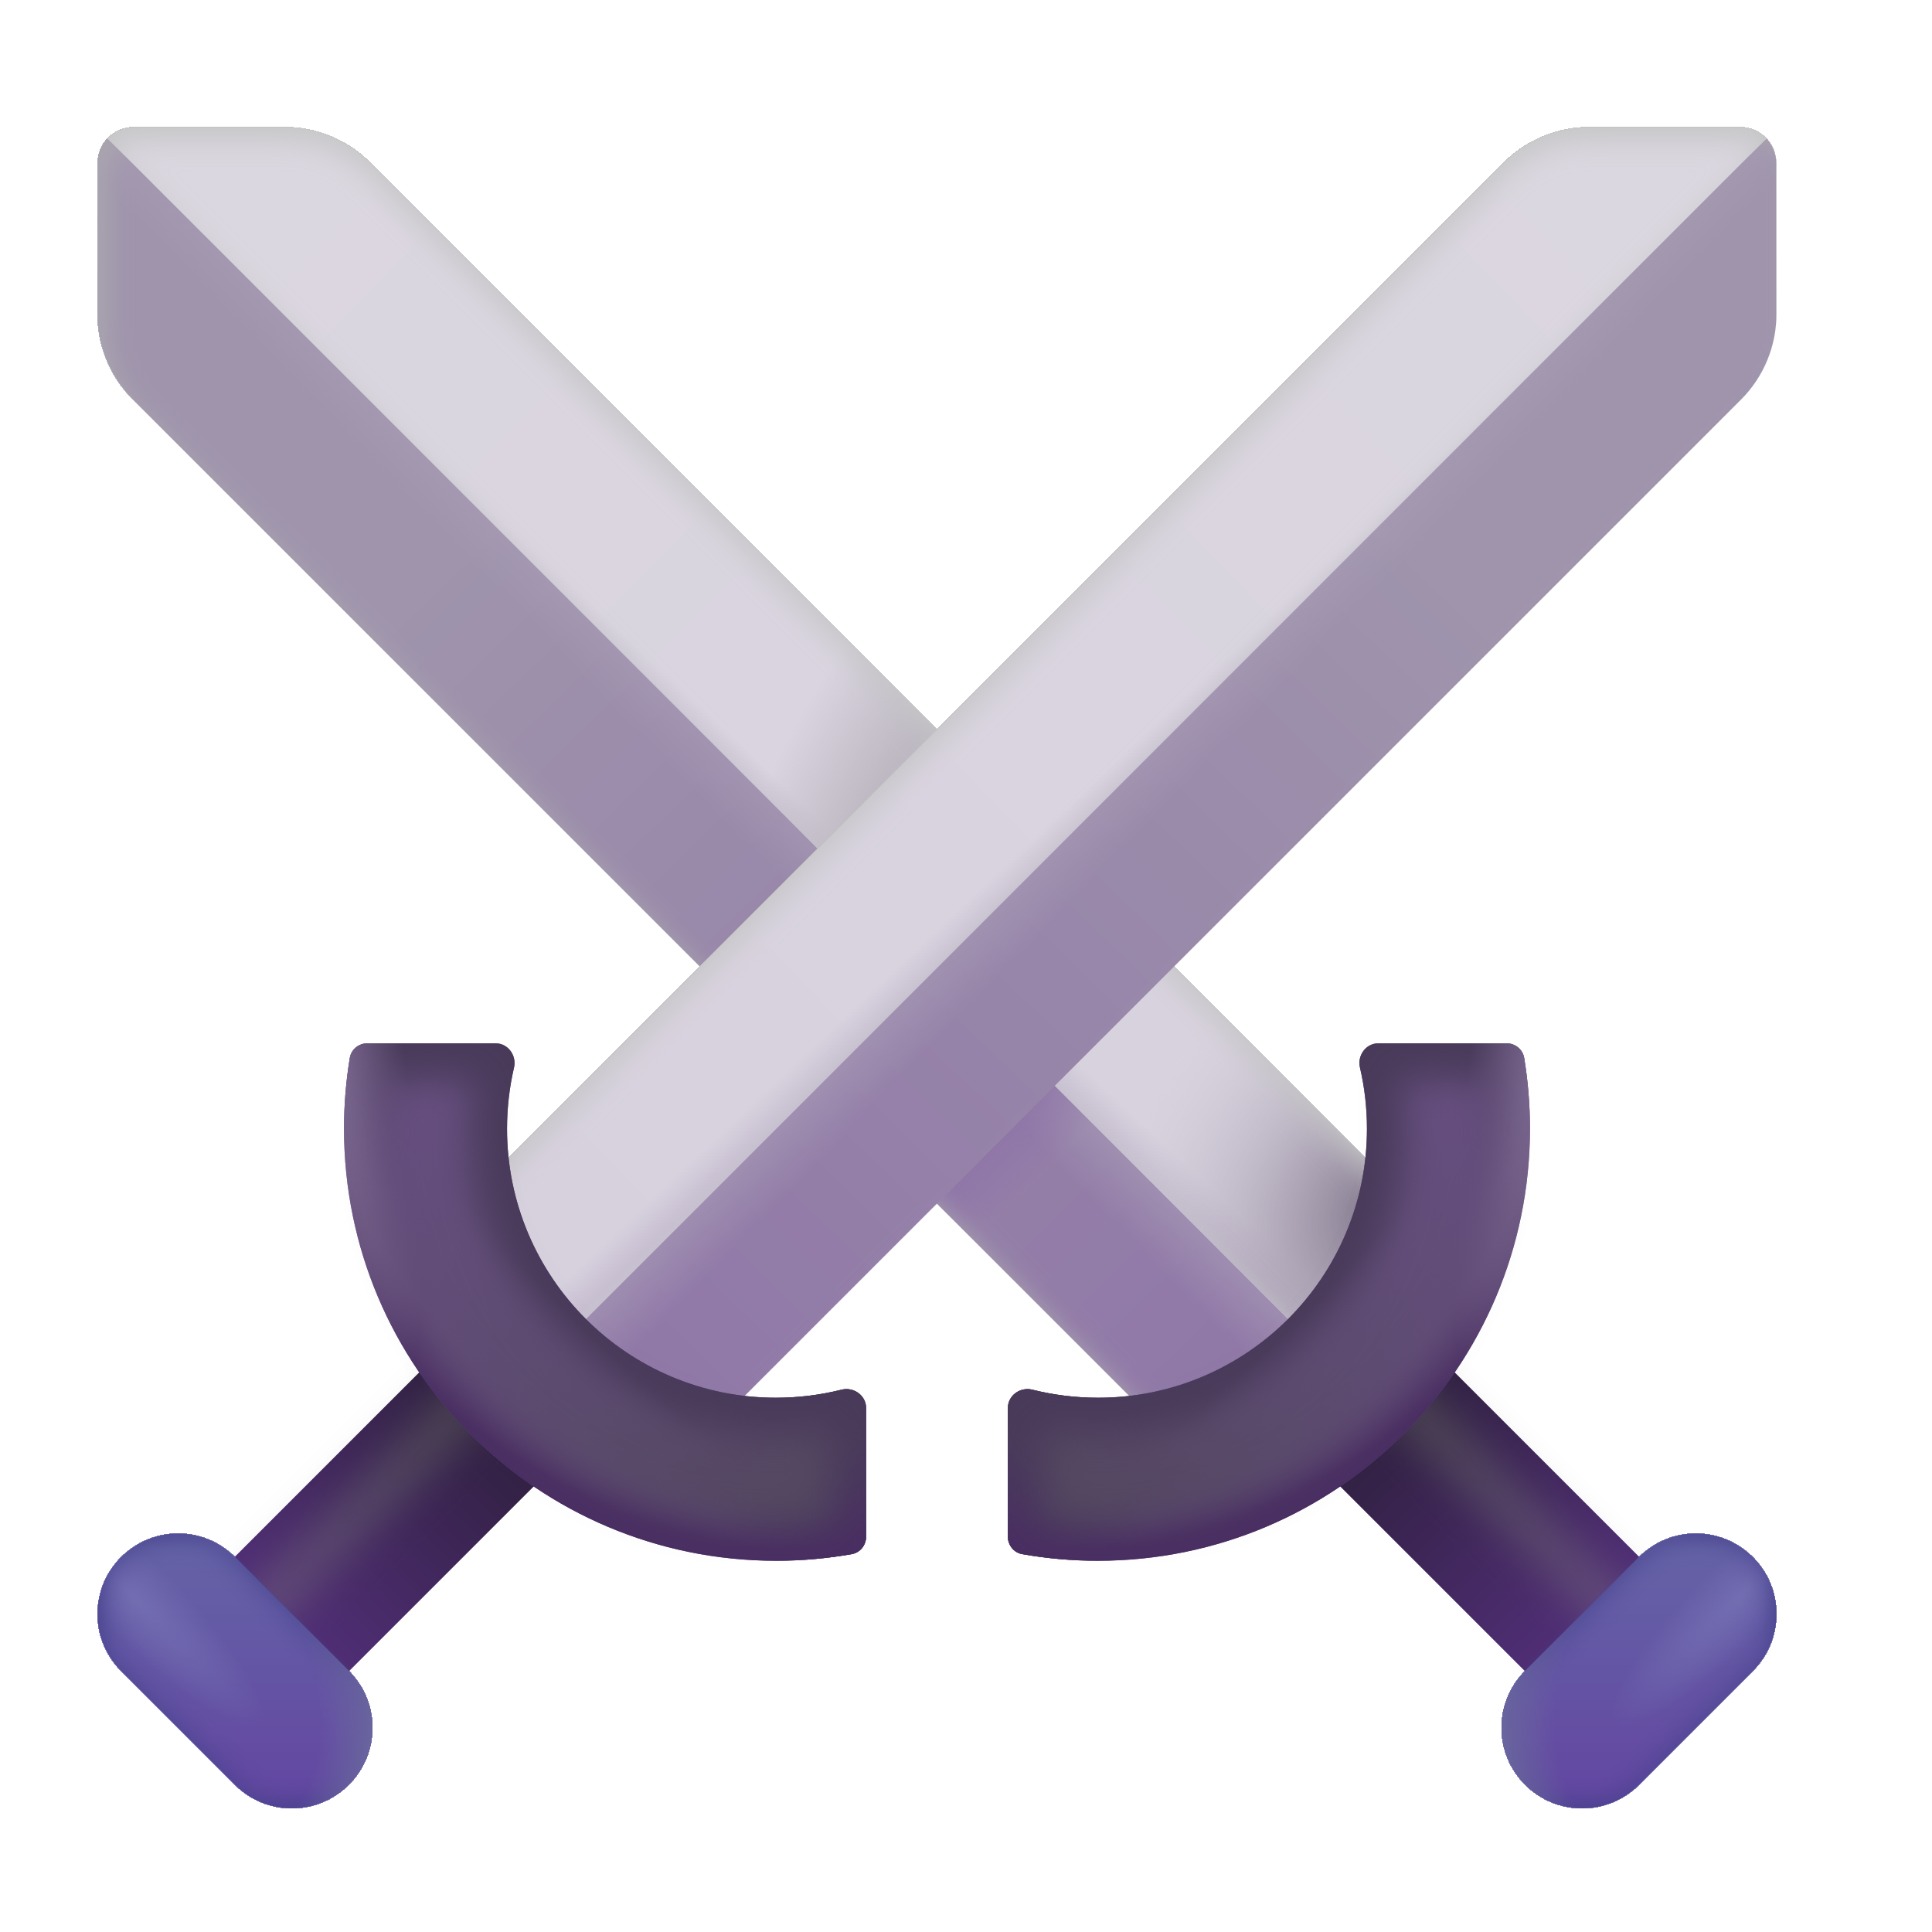
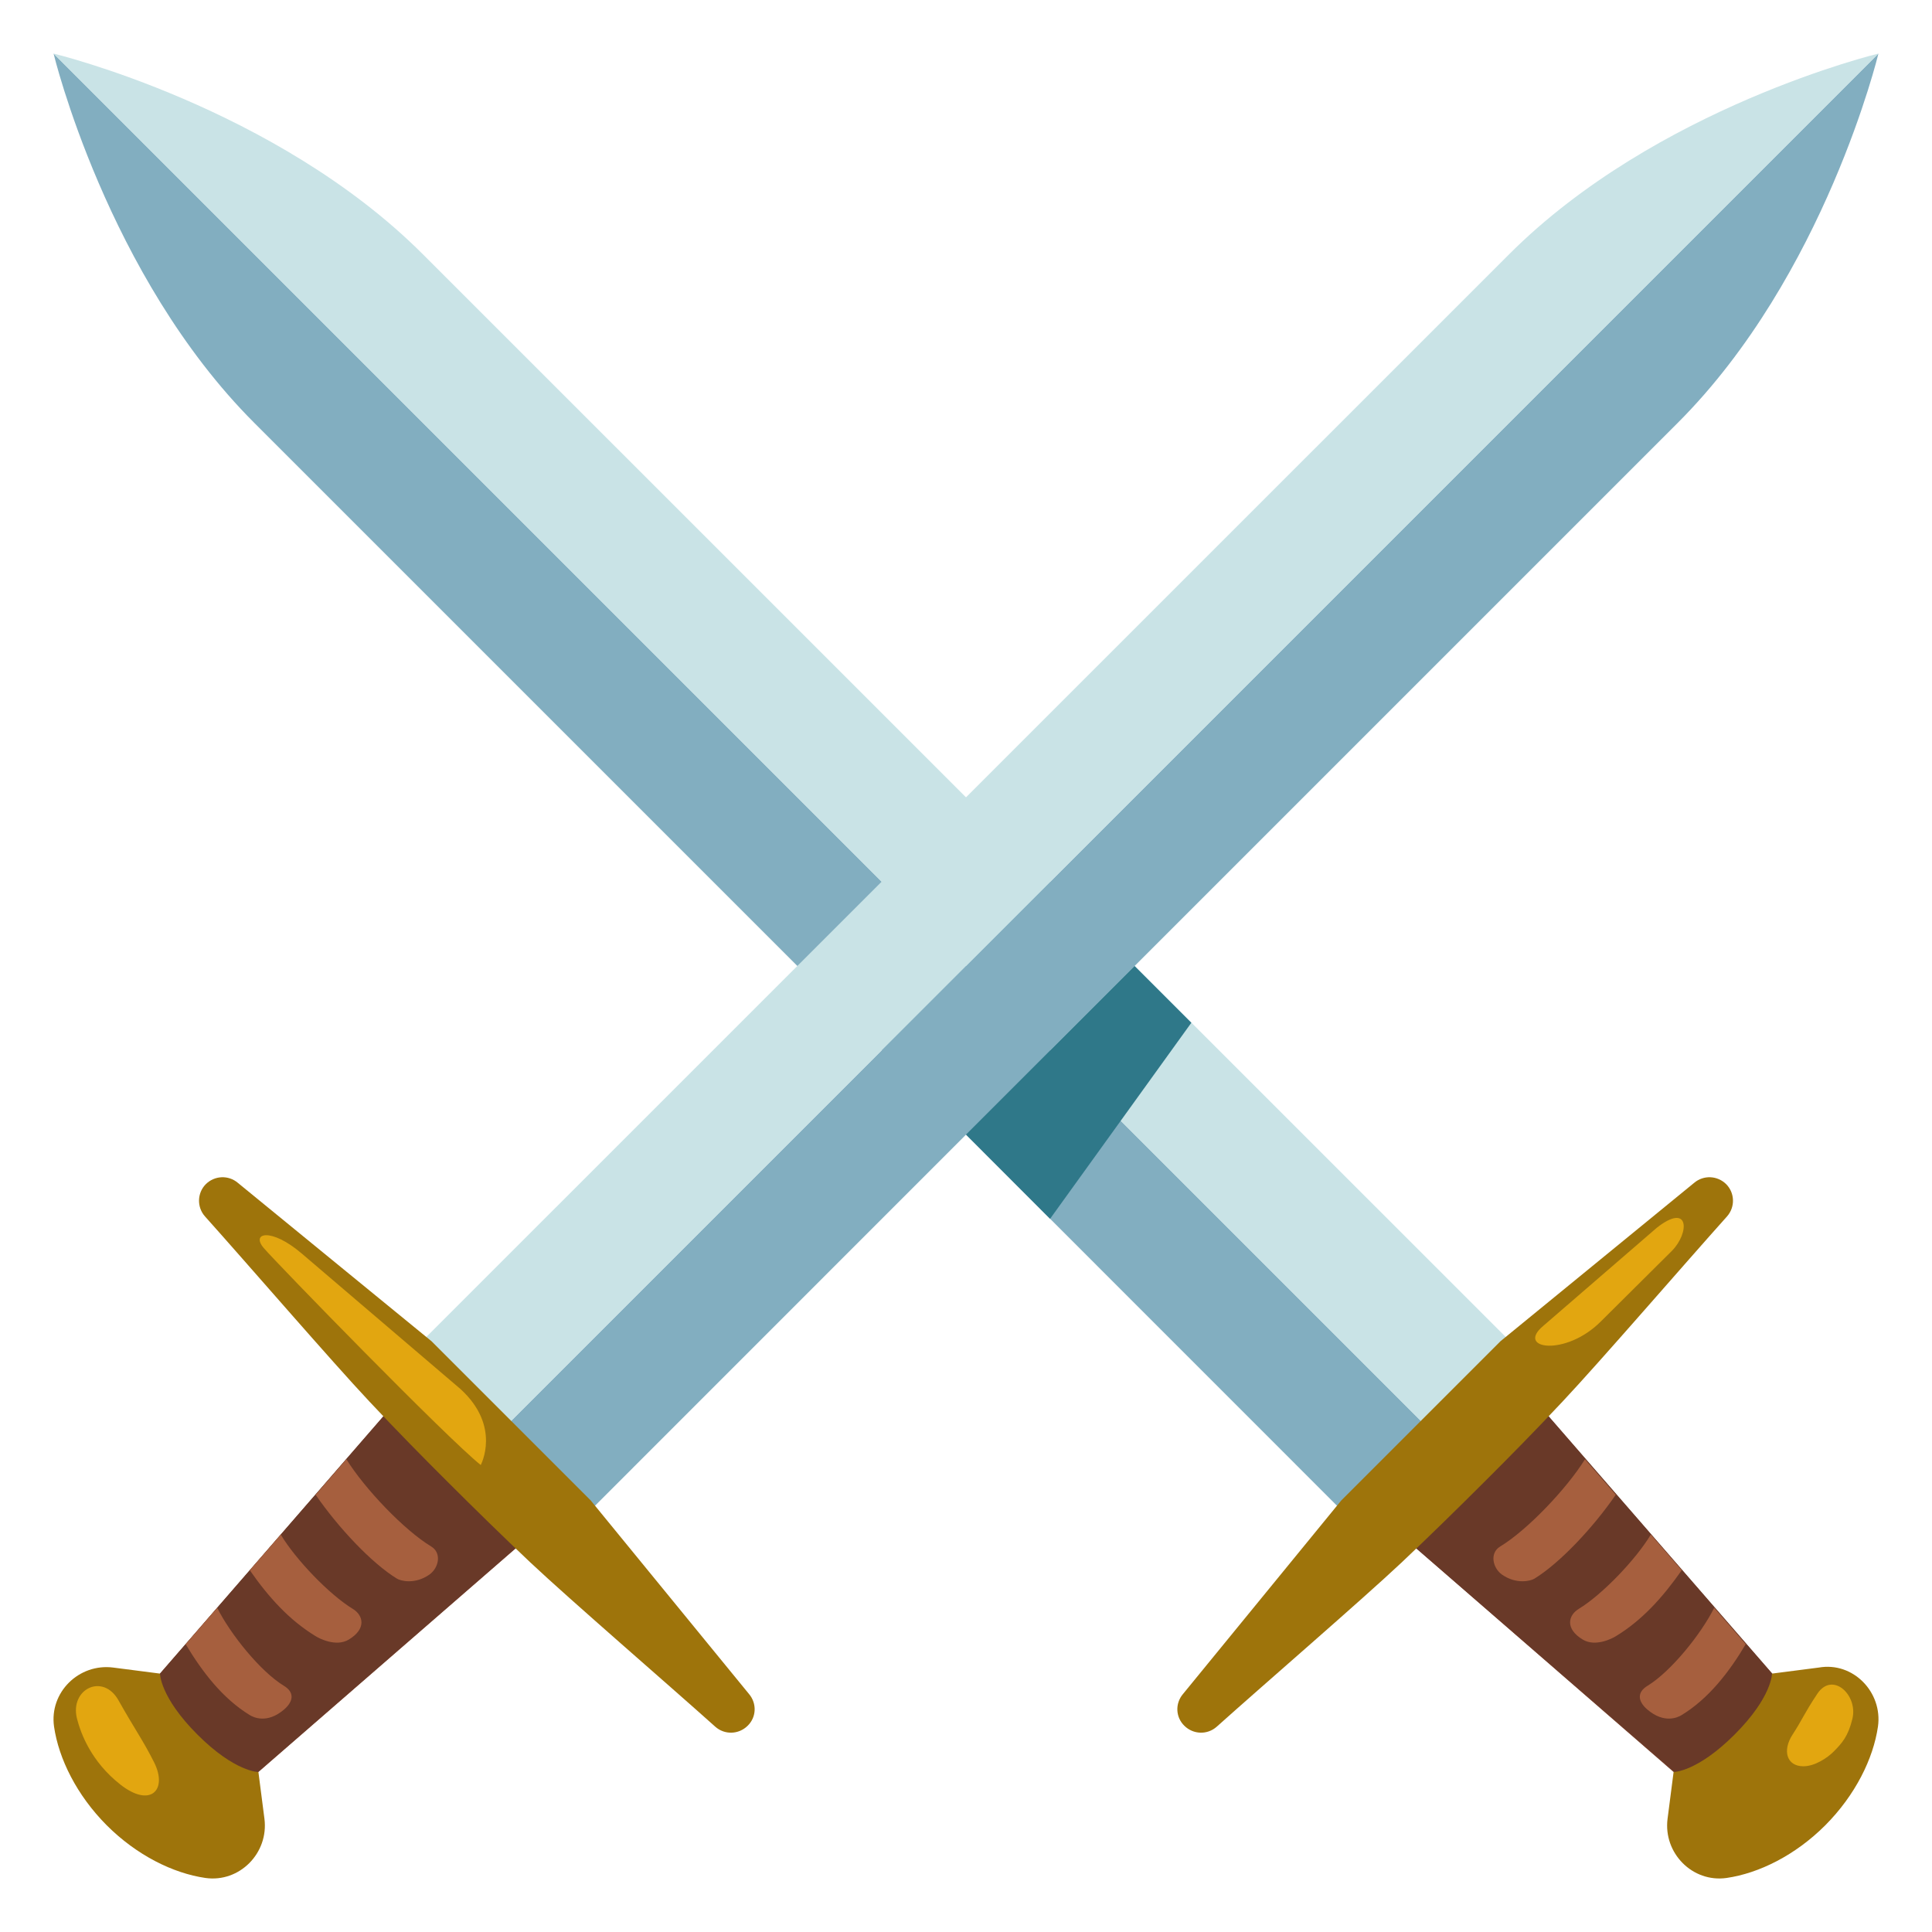
- <svg xmlns="http://www.w3.org/2000/svg" width="32" height="32" viewBox="0 0 32 32" fill="none">
-   <rect x="21.448" y="23.87" width="2.677" height="6.441" transform="rotate(-45 21.4484 23.8702)" fill="url(#paint0_linear_18_24030)" />
-   <g filter="url(#filter0_f_18_24030)">
-     <rect x="22.436" y="22.883" width="0.707" height="6.441" transform="rotate(-45 22.4359 22.8828)" fill="url(#paint1_linear_18_24030)" />
+ <svg xmlns="http://www.w3.org/2000/svg" version="1.1" id="Layer_2" x="0px" y="0px" viewBox="0 0 128 128" style="enable-background:new 0 0 128 128;" xml:space="preserve">
+   <g>
+     <g>
+       <path style="fill:#82AEC0;" d="M16.84,28.01C7.08,18.25,3.55,3.55,3.55,3.55l92.61,92.61l-5.59,5.59    C90.57,101.74,26.6,37.77,16.84,28.01z" />
+       <path style="fill:#C9E3E6;" d="M28.01,16.84C18.25,7.08,3.55,3.55,3.55,3.55l92.61,92.61l5.59-5.59    C101.75,90.57,37.77,26.6,28.01,16.84z" />
+       <polygon style="fill:#874D36;" points="98.09,98.08 102.47,93.7 117.4,110.88 115.81,115.81 110.88,117.4 93.7,102.47   " />
+       <path style="fill:#693928;" d="M98.09,98.08l4.39-4.39l14.93,17.18c0,0,1.43,1.9-1.59,4.92c-3.02,3.02-4.92,1.59-4.92,1.59    L93.7,102.47L98.09,98.08z" />
+       <g>
+         <g>
+           <path style="fill:#A65F3E;" d="M111.41,113.63c-0.24,0.15-1.15,0.59-2.27-0.37c-0.63-0.54-0.7-1.14,0.01-1.57      c1.56-0.95,3.56-3.44,4.42-5.17l2.09,2.41C114.57,110.77,113.2,112.54,111.41,113.63z" />
+         </g>
+         <g>
+           <path style="fill:#A65F3E;" d="M107.06,108.4c-0.24,0.15-1.35,0.73-2.19,0.23c-1.19-0.71-0.98-1.61-0.27-2.04      c1.56-0.95,3.79-3.28,4.77-4.92l2.05,2.36C110.16,105.83,108.8,107.34,107.06,108.4z" />
+         </g>
+         <g>
+           <path style="fill:#A65F3E;" d="M101.66,104.59c-0.24,0.15-1.19,0.4-2.15-0.27c-0.62-0.44-0.83-1.43-0.12-1.86      c1.79-1.08,4.41-3.83,5.62-5.78l2.04,2.35C105.55,101.21,103.34,103.56,101.66,104.59z" />
+         </g>
+       </g>
+       <path style="fill:#9E740B;" d="M110.48,120.5l0.4-3.1c0,0,1.55,0.01,4.04-2.48c2.49-2.49,2.48-4.04,2.48-4.04l3.1-0.4    c2.28-0.4,4.24,1.64,3.92,3.91c-0.31,2.13-1.5,4.54-3.49,6.54c-1.99,1.99-4.4,3.18-6.54,3.49    C112.13,124.74,110.19,122.77,110.48,120.5z" />
+       <path style="fill:#9E740B;" d="M78.37,112.24l10.5-12.84l5.27-5.27l5.27-5.27l12.84-10.5c0.62-0.52,1.53-0.48,2.11,0.09    c0.58,0.58,0.61,1.52,0.06,2.14c-2.78,3.1-8.38,9.59-10.89,12.26c-1.76,1.88-3.6,3.75-5.26,5.4c-1.65,1.65-3.53,3.49-5.4,5.26    c-2.67,2.51-9.16,8.11-12.26,10.89c-0.62,0.55-1.55,0.52-2.14-0.06C77.88,113.77,77.85,112.86,78.37,112.24z" />
+     </g>
+     <g>
+       <path style="fill:#82AEC0;" d="M111.16,28.01c9.76-9.76,13.29-24.46,13.29-24.46L31.84,96.16l5.59,5.59    C37.43,101.74,101.4,37.77,111.16,28.01z" />
+       <path style="fill:#C9E3E6;" d="M99.99,16.84c9.76-9.76,24.46-13.29,24.46-13.29L31.84,96.16l-5.59-5.59    C26.25,90.57,90.23,26.6,99.99,16.84z" />
+       <polygon style="fill:#874D36;" points="29.91,98.08 25.53,93.7 10.6,110.88 12.19,115.81 17.12,117.4 34.3,102.47   " />
+       <path style="fill:#693928;" d="M29.91,98.08l-4.39-4.39L10.6,110.88c0,0-1.54,1.79,1.59,4.92s4.92,1.59,4.92,1.59l17.18-14.93    L29.91,98.08z" />
+       <path style="fill:#9E740B;" d="M17.52,120.5l-0.4-3.1c0,0-1.55,0.01-4.04-2.48s-2.48-4.04-2.48-4.04l-3.1-0.4    c-2.27-0.29-4.24,1.64-3.92,3.91c0.31,2.13,1.5,4.54,3.49,6.54c1.99,1.99,4.4,3.18,6.54,3.49    C15.87,124.74,17.81,122.77,17.52,120.5z" />
+       <path style="fill:#9E740B;" d="M49.63,112.24L39.13,99.4l-5.27-5.27l-5.27-5.27l-12.84-10.5c-0.62-0.52-1.53-0.48-2.11,0.09    c-0.58,0.58-0.61,1.52-0.06,2.14c2.78,3.1,8.38,9.59,10.89,12.26c1.76,1.88,3.6,3.75,5.26,5.4c1.65,1.65,3.53,3.49,5.4,5.26    c2.67,2.51,9.16,8.11,12.26,10.89c0.62,0.55,1.55,0.52,2.14-0.06C50.12,113.77,50.15,112.86,49.63,112.24z" />
+       <path style="fill:#E2A610;" d="M5.1,113.86c0.26,1.02,0.95,2.85,2.86,4.36c2,1.58,3.16,0.38,2.26-1.44    c-0.73-1.46-1.28-2.19-2.37-4.13C6.82,110.82,4.61,111.9,5.1,113.86z" />
+       <path style="fill:#E2A610;" d="M17.47,82.68c-0.86-1.01,0.49-1.36,2.51,0.36c2.02,1.72,10.52,8.98,10.52,8.98    c2.73,2.48,1.35,5.04,1.35,5.04C29.64,95.31,18.33,83.69,17.47,82.68z" />
+       <g>
+         <g>
+           <path style="fill:#A65F3E;" d="M16.55,113.63c0.24,0.15,1.15,0.59,2.27-0.37c0.63-0.54,0.7-1.14-0.01-1.57      c-1.56-0.95-3.56-3.44-4.42-5.17l-2.09,2.41C13.4,110.77,14.76,112.54,16.55,113.63z" />
+         </g>
+         <g>
+           <path style="fill:#A65F3E;" d="M20.91,108.4c0.24,0.15,1.35,0.73,2.19,0.23c1.19-0.71,0.98-1.61,0.27-2.04      c-1.56-0.95-3.79-3.28-4.77-4.92l-2.05,2.36C17.8,105.83,19.17,107.34,20.91,108.4z" />
+         </g>
+         <g>
+           <path style="fill:#A65F3E;" d="M26.3,104.59c0.24,0.15,1.19,0.4,2.15-0.27c0.62-0.44,0.83-1.43,0.12-1.86      c-1.79-1.08-4.41-3.83-5.62-5.78l-2.04,2.35C22.41,101.21,24.62,103.56,26.3,104.59z" />
+         </g>
+       </g>
+     </g>
+     <polygon style="fill:#2F7889;" points="64,75.17 69.57,80.75 78.93,67.76 75.17,64  " />
+     <path style="fill:#E2A610;" d="M102.26,87.83c-1.88,1.56,1.47,2.07,3.81-0.29l4.7-4.67c1.17-1.19,1.17-3.23-1-1.53L102.26,87.83z" />
  </g>
-   <g filter="url(#filter1_i_18_24030)">
-     <path d="M2.202 6.618C1.827 6.242 1.616 5.733 1.616 5.203L1.617 2.707C1.617 2.376 1.886 2.107 2.217 2.107L4.713 2.106C5.243 2.106 5.753 2.317 6.128 2.692L24.291 20.855L20.366 24.781L2.202 6.618Z" fill="url(#paint2_linear_18_24030)" />
-     <path d="M2.202 6.618C1.827 6.242 1.616 5.733 1.616 5.203L1.617 2.707C1.617 2.376 1.886 2.107 2.217 2.107L4.713 2.106C5.243 2.106 5.753 2.317 6.128 2.692L24.291 20.855L20.366 24.781L2.202 6.618Z" fill="url(#paint3_linear_18_24030)" />
-     <path d="M2.202 6.618C1.827 6.242 1.616 5.733 1.616 5.203L1.617 2.707C1.617 2.376 1.886 2.107 2.217 2.107L4.713 2.106C5.243 2.106 5.753 2.317 6.128 2.692L24.291 20.855L20.366 24.781L2.202 6.618Z" fill="url(#paint4_radial_18_24030)" />
+   <path style="fill:#E2A610;" d="M118.75,114.94c-0.67,1.04-0.38,2.07,0.71,2.08c0.78,0.01,1.62-0.57,2.01-0.96  c0.57-0.57,0.98-1.03,1.26-2.2c0.37-1.57-1.33-3.15-2.33-1.64C119.51,113.56,119.42,113.91,118.75,114.94z" />
+   <path style="fill:#E2A610;" d="M5.1,114.91" />
+   <g>
+     <g>
+       <path style="fill:#82AEC0;" d="M157.2,21.54c-9.76-9.76-13.29-24.46-13.29-24.46l92.61,92.61l-5.59,5.59    C230.93,95.27,166.96,31.3,157.2,21.54z" />
+       <path style="fill:#C9E3E6;" d="M168.37,10.37C158.61,0.61,143.9-2.92,143.9-2.92l92.61,92.61l5.59-5.59    C242.1,84.1,178.13,20.13,168.37,10.37z" />
+       <polygon style="fill:#874D36;" points="238.44,91.61 242.82,87.23 257.76,104.41 256.16,109.33 251.24,110.93 234.05,96   " />
+       <path style="fill:#693928;" d="M238.44,91.61l4.39-4.39l14.93,17.18c0,0,1.43,1.9-1.59,4.92c-3.02,3.02-4.92,1.59-4.92,1.59    L234.05,96L238.44,91.61z" />
+       <g>
+         <g>
+           <path style="fill:#A65F3E;" d="M251.76,107.16c-0.24,0.15-1.15,0.59-2.27-0.37c-0.63-0.54-0.7-1.14,0.01-1.57      c1.56-0.95,3.56-3.44,4.42-5.17l2.09,2.41C254.92,104.29,253.56,106.06,251.76,107.16z" />
+         </g>
+         <g>
+           <path style="fill:#A65F3E;" d="M247.41,101.93c-0.24,0.15-1.35,0.73-2.19,0.23c-1.19-0.71-0.98-1.61-0.27-2.04      c1.56-0.95,3.79-3.28,4.77-4.92l2.05,2.36C250.51,99.36,249.15,100.87,247.41,101.93z" />
+         </g>
+         <g>
+           <path style="fill:#A65F3E;" d="M242.02,98.11c-0.24,0.15-1.19,0.4-2.15-0.27c-0.62-0.44-0.83-1.43-0.12-1.86      c1.79-1.08,4.41-3.83,5.62-5.78l2.04,2.35C245.91,94.74,243.7,97.09,242.02,98.11z" />
+         </g>
+       </g>
+       <path style="fill:#9E740B;" d="M250.84,114.03l0.4-3.1c0,0,1.55,0.01,4.04-2.48c2.49-2.49,2.48-4.04,2.48-4.04l3.1-0.4    c2.27-0.29,4.24,1.64,3.92,3.91c-0.31,2.13-1.5,4.54-3.49,6.54c-1.99,1.99-4.4,3.18-6.54,3.49    C252.48,118.27,250.55,116.3,250.84,114.03z" />
+       <path style="fill:#9E740B;" d="M218.72,105.77l10.5-12.84l5.27-5.27l5.27-5.27l12.84-10.5c0.62-0.52,1.53-0.48,2.11,0.09    c0.58,0.58,0.61,1.52,0.06,2.14c-2.78,3.1-8.38,9.59-10.89,12.26c-1.76,1.88-3.6,3.75-5.26,5.4c-1.65,1.65-3.53,3.49-5.4,5.26    c-2.67,2.51-9.16,8.11-12.26,10.89c-0.62,0.55-1.55,0.52-2.14-0.06C218.24,107.3,218.2,106.38,218.72,105.77z" />
+     </g>
+     <g>
+       <path style="fill:#82AEC0;" d="M251.51,21.54c9.76-9.76,13.29-24.46,13.29-24.46L172.2,89.69l5.59,5.59    C177.78,95.27,241.75,31.3,251.51,21.54z" />
+       <path style="fill:#C9E3E6;" d="M240.34,10.37C250.1,0.61,264.8-2.92,264.8-2.92L172.2,89.69l-5.59-5.59    C166.61,84.1,230.58,20.13,240.34,10.37z" />
+       <polygon style="fill:#874D36;" points="170.27,91.61 165.88,87.23 150.95,104.41 152.55,109.33 157.47,110.93 174.65,96   " />
+       <path style="fill:#693928;" d="M170.27,91.61l-4.39-4.39l-14.93,17.18c0,0-1.54,1.79,1.59,4.92c3.13,3.13,4.92,1.59,4.92,1.59    L174.65,96L170.27,91.61z" />
+       <path style="fill:#9E740B;" d="M157.87,114.03l-0.4-3.1c0,0-1.55,0.01-4.04-2.48c-2.49-2.49-2.48-4.04-2.48-4.04l-3.1-0.4    c-2.27-0.29-4.24,1.64-3.92,3.91c0.31,2.13,1.5,4.54,3.49,6.54c1.99,1.99,4.4,3.18,6.54,3.49    C156.23,118.27,158.16,116.3,157.87,114.03z" />
+       <path style="fill:#9E740B;" d="M189.99,105.77l-10.5-12.84l-5.27-5.27l-5.27-5.27l-12.84-10.5c-0.62-0.52-1.53-0.48-2.11,0.09    c-0.58,0.58-0.61,1.52-0.06,2.14c2.78,3.1,8.38,9.59,10.89,12.26c1.76,1.88,3.6,3.75,5.26,5.4c1.65,1.65,3.53,3.49,5.4,5.26    c2.67,2.51,9.16,8.11,12.26,10.89c0.62,0.55,1.55,0.52,2.14-0.06C190.47,107.3,190.51,106.38,189.99,105.77z" />
+       <path style="fill:#E2A610;" d="M144.96,107.28c0.05,0.3,0.15,0.62,0.33,0.9c0.17,0.26,0.41,0.48,0.66,0.66    c2.43,1.78,5.16-0.07,3.12-2.72C147.45,104.02,144.61,104.95,144.96,107.28z" />
+       <path style="fill:#E2A610;" d="M157.82,76.2c-0.86-1.01,0.49-1.36,2.51,0.36c2.02,1.72,10.52,8.98,10.52,8.98    c2.73,2.48,1.35,5.04,1.35,5.04C169.99,88.83,158.69,77.21,157.82,76.2z" />
+       <g>
+         <g>
+           <path style="fill:#A65F3E;" d="M156.91,107.16c0.24,0.15,1.15,0.59,2.27-0.37c0.63-0.54,0.7-1.14-0.01-1.57      c-1.56-0.95-3.56-3.44-4.42-5.17l-2.09,2.41C153.75,104.29,155.11,106.06,156.91,107.16z" />
+         </g>
+         <g>
+           <path style="fill:#A65F3E;" d="M161.26,101.93c0.24,0.15,1.35,0.73,2.19,0.23c1.19-0.71,0.98-1.61,0.27-2.04      c-1.56-0.95-3.79-3.28-4.77-4.92l-2.05,2.36C158.16,99.36,159.52,100.87,161.26,101.93z" />
+         </g>
+         <g>
+           <path style="fill:#A65F3E;" d="M166.65,98.11c0.24,0.15,1.19,0.4,2.15-0.27c0.62-0.44,0.83-1.43,0.12-1.86      c-1.79-1.08-4.41-3.83-5.62-5.78l-2.04,2.35C162.76,94.74,164.97,97.09,166.65,98.11z" />
+         </g>
+       </g>
+     </g>
+     <polygon style="fill:#2F7889;" points="204.35,68.7 209.93,74.27 219.29,61.29 215.53,57.53  " />
+     <path style="fill:#E2A610;" d="M242.61,81.35c-1.88,1.56,1.47,2.07,3.81-0.29l4.7-4.67c1.17-1.19,1.17-3.23-1-1.53L242.61,81.35z" />
  </g>
-   <g filter="url(#filter2_i_18_24030)">
-     <path d="M25.262 29.561C24.741 29.04 24.741 28.195 25.262 27.674L27.145 25.791C27.666 25.27 28.511 25.27 29.032 25.791C29.553 26.312 29.553 27.157 29.032 27.678L27.149 29.561C26.628 30.082 25.783 30.082 25.262 29.561Z" fill="url(#paint5_linear_18_24030)" />
-     <path d="M25.262 29.561C24.741 29.04 24.741 28.195 25.262 27.674L27.145 25.791C27.666 25.27 28.511 25.27 29.032 25.791C29.553 26.312 29.553 27.157 29.032 27.678L27.149 29.561C26.628 30.082 25.783 30.082 25.262 29.561Z" fill="url(#paint6_radial_18_24030)" />
-   </g>
-   <path d="M25.262 29.561C24.741 29.04 24.741 28.195 25.262 27.674L27.145 25.791C27.666 25.27 28.511 25.27 29.032 25.791C29.553 26.312 29.553 27.157 29.032 27.678L27.149 29.561C26.628 30.082 25.783 30.082 25.262 29.561Z" fill="url(#paint7_radial_18_24030)" />
-   <g filter="url(#filter3_i_18_24030)">
-     <path d="M1.783 2.293C1.893 2.178 2.047 2.107 2.217 2.107L4.713 2.106C5.243 2.106 5.753 2.317 6.128 2.692L24.291 20.855L22.319 22.828L1.783 2.293Z" fill="url(#paint8_linear_18_24030)" />
-     <path d="M1.783 2.293C1.893 2.178 2.047 2.107 2.217 2.107L4.713 2.106C5.243 2.106 5.753 2.317 6.128 2.692L24.291 20.855L22.319 22.828L1.783 2.293Z" fill="url(#paint9_linear_18_24030)" />
-     <path d="M1.783 2.293C1.893 2.178 2.047 2.107 2.217 2.107L4.713 2.106C5.243 2.106 5.753 2.317 6.128 2.692L24.291 20.855L22.319 22.828L1.783 2.293Z" fill="url(#paint10_radial_18_24030)" />
-     <path d="M1.783 2.293C1.893 2.178 2.047 2.107 2.217 2.107L4.713 2.106C5.243 2.106 5.753 2.317 6.128 2.692L24.291 20.855L22.319 22.828L1.783 2.293Z" fill="url(#paint11_radial_18_24030)" />
-   </g>
-   <path d="M16.694 25.452C16.694 25.594 16.793 25.717 16.932 25.741C17.339 25.813 17.758 25.851 18.186 25.851C22.137 25.851 25.341 22.648 25.341 18.696C25.341 18.297 25.308 17.905 25.245 17.523C25.222 17.382 25.098 17.281 24.955 17.281H22.828C22.623 17.281 22.478 17.483 22.525 17.682C22.601 18.008 22.641 18.347 22.641 18.696C22.641 21.156 20.646 23.151 18.186 23.151C17.811 23.151 17.448 23.105 17.1 23.018C16.899 22.967 16.694 23.113 16.694 23.32V25.452Z" fill="#614B76" />
-   <path d="M16.694 25.452C16.694 25.594 16.793 25.717 16.932 25.741C17.339 25.813 17.758 25.851 18.186 25.851C22.137 25.851 25.341 22.648 25.341 18.696C25.341 18.297 25.308 17.905 25.245 17.523C25.222 17.382 25.098 17.281 24.955 17.281H22.828C22.623 17.281 22.478 17.483 22.525 17.682C22.601 18.008 22.641 18.347 22.641 18.696C22.641 21.156 20.646 23.151 18.186 23.151C17.811 23.151 17.448 23.105 17.1 23.018C16.899 22.967 16.694 23.113 16.694 23.32V25.452Z" fill="url(#paint12_linear_18_24030)" />
-   <path d="M16.694 25.452C16.694 25.594 16.793 25.717 16.932 25.741C17.339 25.813 17.758 25.851 18.186 25.851C22.137 25.851 25.341 22.648 25.341 18.696C25.341 18.297 25.308 17.905 25.245 17.523C25.222 17.382 25.098 17.281 24.955 17.281H22.828C22.623 17.281 22.478 17.483 22.525 17.682C22.601 18.008 22.641 18.347 22.641 18.696C22.641 21.156 20.646 23.151 18.186 23.151C17.811 23.151 17.448 23.105 17.1 23.018C16.899 22.967 16.694 23.113 16.694 23.32V25.452Z" fill="url(#paint13_radial_18_24030)" />
-   <path d="M16.694 25.452C16.694 25.594 16.793 25.717 16.932 25.741C17.339 25.813 17.758 25.851 18.186 25.851C22.137 25.851 25.341 22.648 25.341 18.696C25.341 18.297 25.308 17.905 25.245 17.523C25.222 17.382 25.098 17.281 24.955 17.281H22.828C22.623 17.281 22.478 17.483 22.525 17.682C22.601 18.008 22.641 18.347 22.641 18.696C22.641 21.156 20.646 23.151 18.186 23.151C17.811 23.151 17.448 23.105 17.1 23.018C16.899 22.967 16.694 23.113 16.694 23.32V25.452Z" fill="url(#paint14_radial_18_24030)" />
-   <path d="M16.694 25.452C16.694 25.594 16.793 25.717 16.932 25.741C17.339 25.813 17.758 25.851 18.186 25.851C22.137 25.851 25.341 22.648 25.341 18.696C25.341 18.297 25.308 17.905 25.245 17.523C25.222 17.382 25.098 17.281 24.955 17.281H22.828C22.623 17.281 22.478 17.483 22.525 17.682C22.601 18.008 22.641 18.347 22.641 18.696C22.641 21.156 20.646 23.151 18.186 23.151C17.811 23.151 17.448 23.105 17.1 23.018C16.899 22.967 16.694 23.113 16.694 23.32V25.452Z" fill="url(#paint15_radial_18_24030)" />
-   <g filter="url(#filter4_f_18_24030)">
-     <path d="M18.186 25.251C17.883 25.251 17.585 25.23 17.294 25.191V23.672C17.584 23.724 17.882 23.751 18.186 23.751C20.977 23.751 23.241 21.488 23.241 18.696C23.241 18.419 23.218 18.147 23.175 17.881H24.691C24.724 18.148 24.741 18.42 24.741 18.696C24.741 22.316 21.806 25.251 18.186 25.251Z" fill="url(#paint16_linear_18_24030)" />
-   </g>
-   <rect width="2.677" height="6.441" transform="matrix(-0.707107 -0.707107 -0.707107 0.707107 9.59015 23.8702)" fill="url(#paint17_linear_18_24030)" />
-   <g filter="url(#filter5_f_18_24030)">
-     <rect width="0.707" height="6.441" transform="matrix(-0.707107 -0.707107 -0.707107 0.707107 8.60266 22.8828)" fill="url(#paint18_linear_18_24030)" />
-   </g>
-   <g filter="url(#filter6_i_18_24030)">
-     <path d="M28.837 6.618C29.212 6.242 29.423 5.733 29.422 5.203L29.421 2.707C29.421 2.376 29.153 2.107 28.822 2.107L26.326 2.106C25.795 2.106 25.286 2.317 24.911 2.692L6.747 20.855L10.673 24.781L28.837 6.618Z" fill="url(#paint19_linear_18_24030)" />
-     <path d="M28.837 6.618C29.212 6.242 29.423 5.733 29.422 5.203L29.421 2.707C29.421 2.376 29.153 2.107 28.822 2.107L26.326 2.106C25.795 2.106 25.286 2.317 24.911 2.692L6.747 20.855L10.673 24.781L28.837 6.618Z" fill="url(#paint20_linear_18_24030)" />
-   </g>
-   <g filter="url(#filter7_i_18_24030)">
-     <path d="M5.777 29.561C6.298 29.04 6.298 28.195 5.777 27.674L3.894 25.791C3.373 25.27 2.528 25.27 2.007 25.791C1.486 26.312 1.486 27.157 2.007 27.678L3.89 29.561C4.411 30.082 5.256 30.082 5.777 29.561Z" fill="url(#paint21_linear_18_24030)" />
-     <path d="M5.777 29.561C6.298 29.04 6.298 28.195 5.777 27.674L3.894 25.791C3.373 25.27 2.528 25.27 2.007 25.791C1.486 26.312 1.486 27.157 2.007 27.678L3.89 29.561C4.411 30.082 5.256 30.082 5.777 29.561Z" fill="url(#paint22_radial_18_24030)" />
-   </g>
-   <path d="M5.777 29.561C6.298 29.04 6.298 28.195 5.777 27.674L3.894 25.791C3.373 25.27 2.528 25.27 2.007 25.791C1.486 26.312 1.486 27.157 2.007 27.678L3.89 29.561C4.411 30.082 5.256 30.082 5.777 29.561Z" fill="url(#paint23_radial_18_24030)" />
-   <g filter="url(#filter8_i_18_24030)">
-     <path d="M29.255 2.293C29.146 2.178 28.992 2.107 28.822 2.107L26.326 2.106C25.795 2.106 25.286 2.317 24.911 2.692L6.747 20.855L8.72 22.828L29.255 2.293Z" fill="url(#paint24_linear_18_24030)" />
-     <path d="M29.255 2.293C29.146 2.178 28.992 2.107 28.822 2.107L26.326 2.106C25.795 2.106 25.286 2.317 24.911 2.692L6.747 20.855L8.72 22.828L29.255 2.293Z" fill="url(#paint25_linear_18_24030)" />
-   </g>
-   <path d="M14.345 25.452C14.345 25.594 14.246 25.717 14.106 25.741C13.699 25.813 13.28 25.851 12.853 25.851C8.901 25.851 5.698 22.648 5.698 18.696C5.698 18.297 5.731 17.905 5.794 17.523C5.817 17.382 5.941 17.281 6.084 17.281H8.211C8.415 17.281 8.56 17.483 8.514 17.682C8.438 18.008 8.398 18.347 8.398 18.696C8.398 21.156 10.392 23.151 12.853 23.151C13.227 23.151 13.591 23.105 13.938 23.018C14.139 22.967 14.345 23.113 14.345 23.32V25.452Z" fill="#614B76" />
-   <path d="M14.345 25.452C14.345 25.594 14.246 25.717 14.106 25.741C13.699 25.813 13.28 25.851 12.853 25.851C8.901 25.851 5.698 22.648 5.698 18.696C5.698 18.297 5.731 17.905 5.794 17.523C5.817 17.382 5.941 17.281 6.084 17.281H8.211C8.415 17.281 8.56 17.483 8.514 17.682C8.438 18.008 8.398 18.347 8.398 18.696C8.398 21.156 10.392 23.151 12.853 23.151C13.227 23.151 13.591 23.105 13.938 23.018C14.139 22.967 14.345 23.113 14.345 23.32V25.452Z" fill="url(#paint26_linear_18_24030)" />
-   <path d="M14.345 25.452C14.345 25.594 14.246 25.717 14.106 25.741C13.699 25.813 13.28 25.851 12.853 25.851C8.901 25.851 5.698 22.648 5.698 18.696C5.698 18.297 5.731 17.905 5.794 17.523C5.817 17.382 5.941 17.281 6.084 17.281H8.211C8.415 17.281 8.56 17.483 8.514 17.682C8.438 18.008 8.398 18.347 8.398 18.696C8.398 21.156 10.392 23.151 12.853 23.151C13.227 23.151 13.591 23.105 13.938 23.018C14.139 22.967 14.345 23.113 14.345 23.32V25.452Z" fill="url(#paint27_radial_18_24030)" />
-   <path d="M14.345 25.452C14.345 25.594 14.246 25.717 14.106 25.741C13.699 25.813 13.28 25.851 12.853 25.851C8.901 25.851 5.698 22.648 5.698 18.696C5.698 18.297 5.731 17.905 5.794 17.523C5.817 17.382 5.941 17.281 6.084 17.281H8.211C8.415 17.281 8.56 17.483 8.514 17.682C8.438 18.008 8.398 18.347 8.398 18.696C8.398 21.156 10.392 23.151 12.853 23.151C13.227 23.151 13.591 23.105 13.938 23.018C14.139 22.967 14.345 23.113 14.345 23.32V25.452Z" fill="url(#paint28_radial_18_24030)" />
-   <path d="M14.345 25.452C14.345 25.594 14.246 25.717 14.106 25.741C13.699 25.813 13.28 25.851 12.853 25.851C8.901 25.851 5.698 22.648 5.698 18.696C5.698 18.297 5.731 17.905 5.794 17.523C5.817 17.382 5.941 17.281 6.084 17.281H8.211C8.415 17.281 8.56 17.483 8.514 17.682C8.438 18.008 8.398 18.347 8.398 18.696C8.398 21.156 10.392 23.151 12.853 23.151C13.227 23.151 13.591 23.105 13.938 23.018C14.139 22.967 14.345 23.113 14.345 23.32V25.452Z" fill="url(#paint29_radial_18_24030)" />
-   <g filter="url(#filter9_f_18_24030)">
-     <path d="M12.853 25.251C13.156 25.251 13.453 25.23 13.745 25.191V23.672C13.455 23.724 13.157 23.751 12.853 23.751C10.061 23.751 7.798 21.488 7.798 18.696C7.798 18.419 7.82 18.147 7.863 17.881H6.348C6.315 18.148 6.298 18.42 6.298 18.696C6.298 22.316 9.233 25.251 12.853 25.251Z" fill="url(#paint30_linear_18_24030)" />
-   </g>
-   <defs>
-     <filter id="filter0_f_18_24030" x="21.786" y="21.733" width="6.355" height="6.355" filterUnits="userSpaceOnUse" color-interpolation-filters="sRGB">
-       <feFlood flood-opacity="0" result="BackgroundImageFix" />
-       <feBlend mode="normal" in="SourceGraphic" in2="BackgroundImageFix" result="shape" />
-       <feGaussianBlur stdDeviation="0.325" result="effect1_foregroundBlur_18_24030" />
-     </filter>
-     <filter id="filter1_i_18_24030" x="1.616" y="2.106" width="22.875" height="22.875" filterUnits="userSpaceOnUse" color-interpolation-filters="sRGB">
-       <feFlood flood-opacity="0" result="BackgroundImageFix" />
-       <feBlend mode="normal" in="SourceGraphic" in2="BackgroundImageFix" result="shape" />
-       <feColorMatrix in="SourceAlpha" type="matrix" values="0 0 0 0 0 0 0 0 0 0 0 0 0 0 0 0 0 0 127 0" result="hardAlpha" />
-       <feOffset dx="0.2" dy="0.2" />
-       <feGaussianBlur stdDeviation="0.2" />
-       <feComposite in2="hardAlpha" operator="arithmetic" k2="-1" k3="1" />
-       <feColorMatrix type="matrix" values="0 0 0 0 0.663 0 0 0 0 0.643 0 0 0 0 0.686 0 0 0 1 0" />
-       <feBlend mode="normal" in2="shape" result="effect1_innerShadow_18_24030" />
-     </filter>
-     <filter id="filter2_i_18_24030" x="24.871" y="25.4" width="4.551" height="4.551" filterUnits="userSpaceOnUse" color-interpolation-filters="sRGB">
-       <feFlood flood-opacity="0" result="BackgroundImageFix" />
-       <feBlend mode="normal" in="SourceGraphic" in2="BackgroundImageFix" result="shape" />
-       <feColorMatrix in="SourceAlpha" type="matrix" values="0 0 0 0 0 0 0 0 0 0 0 0 0 0 0 0 0 0 127 0" result="hardAlpha" />
-       <feOffset />
-       <feGaussianBlur stdDeviation="0.25" />
-       <feComposite in2="hardAlpha" operator="arithmetic" k2="-1" k3="1" />
-       <feColorMatrix type="matrix" values="0 0 0 0 0.275 0 0 0 0 0.259 0 0 0 0 0.553 0 0 0 1 0" />
-       <feBlend mode="normal" in2="shape" result="effect1_innerShadow_18_24030" />
-     </filter>
-     <filter id="filter3_i_18_24030" x="1.783" y="2.106" width="22.508" height="20.922" filterUnits="userSpaceOnUse" color-interpolation-filters="sRGB">
-       <feFlood flood-opacity="0" result="BackgroundImageFix" />
-       <feBlend mode="normal" in="SourceGraphic" in2="BackgroundImageFix" result="shape" />
-       <feColorMatrix in="SourceAlpha" type="matrix" values="0 0 0 0 0 0 0 0 0 0 0 0 0 0 0 0 0 0 127 0" result="hardAlpha" />
-       <feOffset dy="0.2" />
-       <feGaussianBlur stdDeviation="0.25" />
-       <feComposite in2="hardAlpha" operator="arithmetic" k2="-1" k3="1" />
-       <feColorMatrix type="matrix" values="0 0 0 0 0.773 0 0 0 0 0.773 0 0 0 0 0.776 0 0 0 1 0" />
-       <feBlend mode="normal" in2="shape" result="effect1_innerShadow_18_24030" />
-     </filter>
-     <filter id="filter4_f_18_24030" x="16.694" y="17.281" width="8.647" height="8.57" filterUnits="userSpaceOnUse" color-interpolation-filters="sRGB">
-       <feFlood flood-opacity="0" result="BackgroundImageFix" />
-       <feBlend mode="normal" in="SourceGraphic" in2="BackgroundImageFix" result="shape" />
-       <feGaussianBlur stdDeviation="0.3" result="effect1_foregroundBlur_18_24030" />
-     </filter>
-     <filter id="filter5_f_18_24030" x="2.898" y="21.733" width="6.355" height="6.355" filterUnits="userSpaceOnUse" color-interpolation-filters="sRGB">
-       <feFlood flood-opacity="0" result="BackgroundImageFix" />
-       <feBlend mode="normal" in="SourceGraphic" in2="BackgroundImageFix" result="shape" />
-       <feGaussianBlur stdDeviation="0.325" result="effect1_foregroundBlur_18_24030" />
-     </filter>
-     <filter id="filter6_i_18_24030" x="6.747" y="2.106" width="22.875" height="22.875" filterUnits="userSpaceOnUse" color-interpolation-filters="sRGB">
-       <feFlood flood-opacity="0" result="BackgroundImageFix" />
-       <feBlend mode="normal" in="SourceGraphic" in2="BackgroundImageFix" result="shape" />
-       <feColorMatrix in="SourceAlpha" type="matrix" values="0 0 0 0 0 0 0 0 0 0 0 0 0 0 0 0 0 0 127 0" result="hardAlpha" />
-       <feOffset dx="0.2" dy="0.2" />
-       <feGaussianBlur stdDeviation="0.2" />
-       <feComposite in2="hardAlpha" operator="arithmetic" k2="-1" k3="1" />
-       <feColorMatrix type="matrix" values="0 0 0 0 0.663 0 0 0 0 0.643 0 0 0 0 0.686 0 0 0 1 0" />
-       <feBlend mode="normal" in2="shape" result="effect1_innerShadow_18_24030" />
-     </filter>
-     <filter id="filter7_i_18_24030" x="1.616" y="25.4" width="4.551" height="4.551" filterUnits="userSpaceOnUse" color-interpolation-filters="sRGB">
-       <feFlood flood-opacity="0" result="BackgroundImageFix" />
-       <feBlend mode="normal" in="SourceGraphic" in2="BackgroundImageFix" result="shape" />
-       <feColorMatrix in="SourceAlpha" type="matrix" values="0 0 0 0 0 0 0 0 0 0 0 0 0 0 0 0 0 0 127 0" result="hardAlpha" />
-       <feOffset />
-       <feGaussianBlur stdDeviation="0.25" />
-       <feComposite in2="hardAlpha" operator="arithmetic" k2="-1" k3="1" />
-       <feColorMatrix type="matrix" values="0 0 0 0 0.275 0 0 0 0 0.259 0 0 0 0 0.553 0 0 0 1 0" />
-       <feBlend mode="normal" in2="shape" result="effect1_innerShadow_18_24030" />
-     </filter>
-     <filter id="filter8_i_18_24030" x="6.747" y="2.106" width="22.508" height="20.922" filterUnits="userSpaceOnUse" color-interpolation-filters="sRGB">
-       <feFlood flood-opacity="0" result="BackgroundImageFix" />
-       <feBlend mode="normal" in="SourceGraphic" in2="BackgroundImageFix" result="shape" />
-       <feColorMatrix in="SourceAlpha" type="matrix" values="0 0 0 0 0 0 0 0 0 0 0 0 0 0 0 0 0 0 127 0" result="hardAlpha" />
-       <feOffset dy="0.2" />
-       <feGaussianBlur stdDeviation="0.25" />
-       <feComposite in2="hardAlpha" operator="arithmetic" k2="-1" k3="1" />
-       <feColorMatrix type="matrix" values="0 0 0 0 0.773 0 0 0 0 0.773 0 0 0 0 0.776 0 0 0 1 0" />
-       <feBlend mode="normal" in2="shape" result="effect1_innerShadow_18_24030" />
-     </filter>
-     <filter id="filter9_f_18_24030" x="5.698" y="17.281" width="8.647" height="8.57" filterUnits="userSpaceOnUse" color-interpolation-filters="sRGB">
-       <feFlood flood-opacity="0" result="BackgroundImageFix" />
-       <feBlend mode="normal" in="SourceGraphic" in2="BackgroundImageFix" result="shape" />
-       <feGaussianBlur stdDeviation="0.3" result="effect1_foregroundBlur_18_24030" />
-     </filter>
-     <linearGradient id="paint0_linear_18_24030" x1="22.787" y1="23.87" x2="22.668" y2="29.384" gradientUnits="userSpaceOnUse">
-       <stop stop-color="#2B1E38" />
-       <stop offset="1" stop-color="#502E76" />
-     </linearGradient>
-     <linearGradient id="paint1_linear_18_24030" x1="22.79" y1="22.883" x2="22.79" y2="29.324" gradientUnits="userSpaceOnUse">
-       <stop stop-color="#454249" />
-       <stop offset="1" stop-color="#674D82" />
-     </linearGradient>
-     <linearGradient id="paint2_linear_18_24030" x1="7.147" y1="9.437" x2="20.959" y2="23.719" gradientUnits="userSpaceOnUse">
-       <stop stop-color="#9F94AC" />
-       <stop offset="1" stop-color="#8F76A7" />
-     </linearGradient>
-     <linearGradient id="paint3_linear_18_24030" x1="15.834" y1="12.625" x2="13.366" y2="15.031" gradientUnits="userSpaceOnUse">
-       <stop offset="0.478" stop-color="#ACA0B9" />
-       <stop offset="1" stop-color="#ACA0B9" stop-opacity="0" />
-     </linearGradient>
-     <radialGradient id="paint4_radial_18_24030" cx="0" cy="0" r="1" gradientUnits="userSpaceOnUse" gradientTransform="translate(15.6995 18.125) rotate(44.3969) scale(2.09934 7.80426)">
-       <stop offset="0.348" stop-color="#8D72A7" />
-       <stop offset="1" stop-color="#8D72A7" stop-opacity="0" />
-     </radialGradient>
-     <linearGradient id="paint5_linear_18_24030" x1="27.147" y1="25.656" x2="27.147" y2="29.951" gradientUnits="userSpaceOnUse">
-       <stop stop-color="#6563A7" />
-       <stop offset="1" stop-color="#6345A1" />
-     </linearGradient>
-     <radialGradient id="paint6_radial_18_24030" cx="0" cy="0" r="1" gradientUnits="userSpaceOnUse" gradientTransform="translate(28.8656 26.4063) rotate(135) scale(3.0494 0.662913)">
-       <stop stop-color="#736DB2" />
-       <stop offset="1" stop-color="#736DB2" stop-opacity="0" />
-     </radialGradient>
-     <radialGradient id="paint7_radial_18_24030" cx="0" cy="0" r="1" gradientUnits="userSpaceOnUse" gradientTransform="translate(28.5375 28.4844) rotate(178.44) scale(4.01711 4.32354)">
-       <stop offset="0.695" stop-color="#6B669F" stop-opacity="0" />
-       <stop offset="0.92" stop-color="#6B669F" />
-     </radialGradient>
-     <linearGradient id="paint8_linear_18_24030" x1="3.616" y1="2.719" x2="22.366" y2="20.875" gradientUnits="userSpaceOnUse">
-       <stop stop-color="#DBD7E0" />
-       <stop offset="1" stop-color="#D7D1DE" />
-     </linearGradient>
-     <linearGradient id="paint9_linear_18_24030" x1="13.772" y1="14.516" x2="14.155" y2="14.109" gradientUnits="userSpaceOnUse">
-       <stop stop-color="#C8BFD2" />
-       <stop offset="1" stop-color="#C8BFD2" stop-opacity="0" />
-     </linearGradient>
-     <radialGradient id="paint10_radial_18_24030" cx="0" cy="0" r="1" gradientUnits="userSpaceOnUse" gradientTransform="translate(15.1995 14.0625) rotate(-64.8552) scale(6.76618 2.73765)">
-       <stop offset="0.378" stop-color="#BDB8C2" />
-       <stop offset="1" stop-color="#BDB8C2" stop-opacity="0" />
-     </radialGradient>
-     <radialGradient id="paint11_radial_18_24030" cx="0" cy="0" r="1" gradientUnits="userSpaceOnUse" gradientTransform="translate(23.1683 20) rotate(-136.146) scale(4.4203 5.46654)">
-       <stop offset="0.126" stop-color="#8A8094" />
-       <stop offset="1" stop-color="#D1CBD8" stop-opacity="0" />
-     </radialGradient>
-     <linearGradient id="paint12_linear_18_24030" x1="16.694" y1="24.688" x2="18.959" y2="24.844" gradientUnits="userSpaceOnUse">
-       <stop offset="0.255" stop-color="#403848" />
-       <stop offset="1" stop-color="#403848" stop-opacity="0" />
-     </linearGradient>
-     <radialGradient id="paint13_radial_18_24030" cx="0" cy="0" r="1" gradientUnits="userSpaceOnUse" gradientTransform="translate(20.3031 20.875) rotate(45.8303) scale(3.04972 11.7745)">
-       <stop offset="0.508" stop-color="#493A5A" />
-       <stop offset="0.819" stop-color="#493A5A" stop-opacity="0" />
-     </radialGradient>
-     <radialGradient id="paint14_radial_18_24030" cx="0" cy="0" r="1" gradientUnits="userSpaceOnUse" gradientTransform="translate(20.7719 20.5625) rotate(54.8025) scale(4.28307 7.41754)">
-       <stop offset="0.696" stop-color="#492E62" stop-opacity="0" />
-       <stop offset="0.918" stop-color="#492E62" />
-     </radialGradient>
-     <radialGradient id="paint15_radial_18_24030" cx="0" cy="0" r="1" gradientUnits="userSpaceOnUse" gradientTransform="translate(25.5843 17.2812) rotate(99.6599) scale(5.9595 1.19164)">
-       <stop offset="0.095" stop-color="#7A678F" />
-       <stop offset="1" stop-color="#7A678F" stop-opacity="0" />
-     </radialGradient>
-     <linearGradient id="paint16_linear_18_24030" x1="23.897" y1="18.594" x2="17.428" y2="25.062" gradientUnits="userSpaceOnUse">
-       <stop stop-color="#654E7E" />
-       <stop offset="1" stop-color="#52475F" />
-     </linearGradient>
-     <linearGradient id="paint17_linear_18_24030" x1="1.338" y1="-2.94183e-09" x2="1.22" y2="5.513" gradientUnits="userSpaceOnUse">
-       <stop stop-color="#2B1E38" />
-       <stop offset="1" stop-color="#502E76" />
-     </linearGradient>
-     <linearGradient id="paint18_linear_18_24030" x1="0.354" y1="0" x2="0.354" y2="6.441" gradientUnits="userSpaceOnUse">
-       <stop stop-color="#454249" />
-       <stop offset="1" stop-color="#674D82" />
-     </linearGradient>
-     <linearGradient id="paint19_linear_18_24030" x1="23.892" y1="9.437" x2="10.079" y2="23.719" gradientUnits="userSpaceOnUse">
-       <stop stop-color="#9F94AC" />
-       <stop offset="1" stop-color="#8F76A7" />
-     </linearGradient>
-     <linearGradient id="paint20_linear_18_24030" x1="15.204" y1="12.625" x2="17.673" y2="15.031" gradientUnits="userSpaceOnUse">
-       <stop offset="0.478" stop-color="#ACA0B9" />
-       <stop offset="1" stop-color="#ACA0B9" stop-opacity="0" />
-     </linearGradient>
-     <linearGradient id="paint21_linear_18_24030" x1="3.892" y1="25.656" x2="3.892" y2="29.951" gradientUnits="userSpaceOnUse">
-       <stop stop-color="#6563A7" />
-       <stop offset="1" stop-color="#6345A1" />
-     </linearGradient>
-     <radialGradient id="paint22_radial_18_24030" cx="0" cy="0" r="1" gradientUnits="userSpaceOnUse" gradientTransform="translate(2.17297 26.4063) rotate(45) scale(3.0494 0.662913)">
-       <stop stop-color="#736DB2" />
-       <stop offset="1" stop-color="#736DB2" stop-opacity="0" />
-     </radialGradient>
-     <radialGradient id="paint23_radial_18_24030" cx="0" cy="0" r="1" gradientUnits="userSpaceOnUse" gradientTransform="translate(2.5011 28.4844) rotate(1.56019) scale(4.01711 4.32354)">
-       <stop offset="0.695" stop-color="#6B669F" stop-opacity="0" />
-       <stop offset="0.92" stop-color="#6B669F" />
-     </radialGradient>
-     <linearGradient id="paint24_linear_18_24030" x1="27.423" y1="2.719" x2="8.673" y2="20.875" gradientUnits="userSpaceOnUse">
-       <stop stop-color="#DBD7E0" />
-       <stop offset="1" stop-color="#D7D1DE" />
-     </linearGradient>
-     <linearGradient id="paint25_linear_18_24030" x1="17.267" y1="14.516" x2="16.884" y2="14.109" gradientUnits="userSpaceOnUse">
-       <stop stop-color="#C8BFD2" />
-       <stop offset="1" stop-color="#C8BFD2" stop-opacity="0" />
-     </linearGradient>
-     <linearGradient id="paint26_linear_18_24030" x1="14.345" y1="24.688" x2="12.079" y2="24.844" gradientUnits="userSpaceOnUse">
-       <stop offset="0.255" stop-color="#403848" />
-       <stop offset="1" stop-color="#403848" stop-opacity="0" />
-     </linearGradient>
-     <radialGradient id="paint27_radial_18_24030" cx="0" cy="0" r="1" gradientUnits="userSpaceOnUse" gradientTransform="translate(10.7355 20.875) rotate(134.17) scale(3.04972 11.7745)">
-       <stop offset="0.508" stop-color="#493A5A" />
-       <stop offset="0.819" stop-color="#493A5A" stop-opacity="0" />
-     </radialGradient>
-     <radialGradient id="paint28_radial_18_24030" cx="0" cy="0" r="1" gradientUnits="userSpaceOnUse" gradientTransform="translate(10.2667 20.5625) rotate(125.198) scale(4.28307 7.41754)">
-       <stop offset="0.696" stop-color="#492E62" stop-opacity="0" />
-       <stop offset="0.918" stop-color="#492E62" />
-     </radialGradient>
-     <radialGradient id="paint29_radial_18_24030" cx="0" cy="0" r="1" gradientUnits="userSpaceOnUse" gradientTransform="translate(5.45423 17.2812) rotate(80.3401) scale(5.9595 1.19164)">
-       <stop offset="0.095" stop-color="#7A678F" />
-       <stop offset="1" stop-color="#7A678F" stop-opacity="0" />
-     </radialGradient>
-     <linearGradient id="paint30_linear_18_24030" x1="7.142" y1="18.594" x2="13.611" y2="25.062" gradientUnits="userSpaceOnUse">
-       <stop stop-color="#654E7E" />
-       <stop offset="1" stop-color="#52475F" />
-     </linearGradient>
-   </defs>
</svg>
